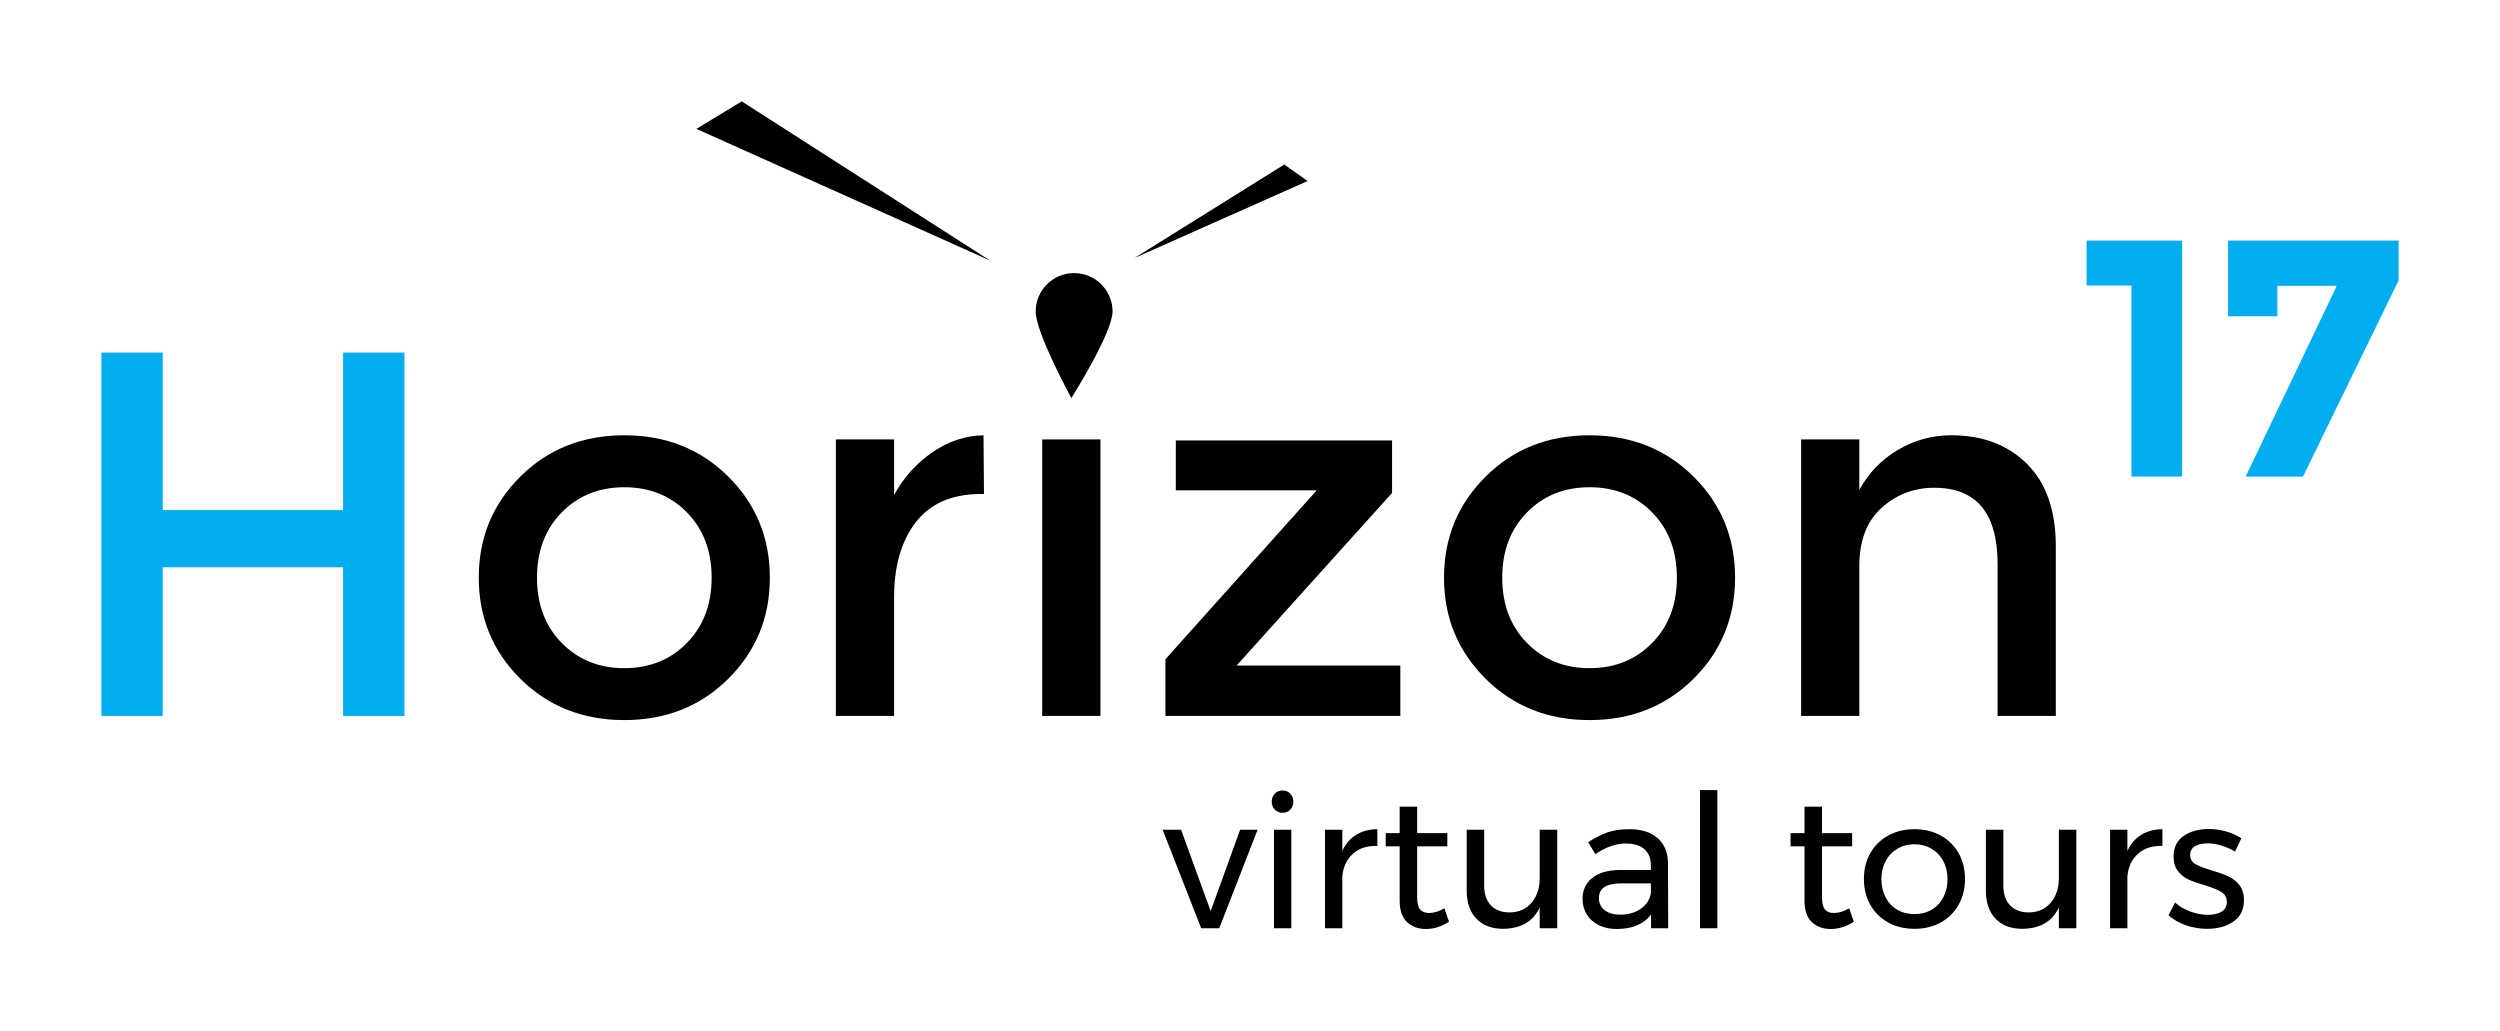
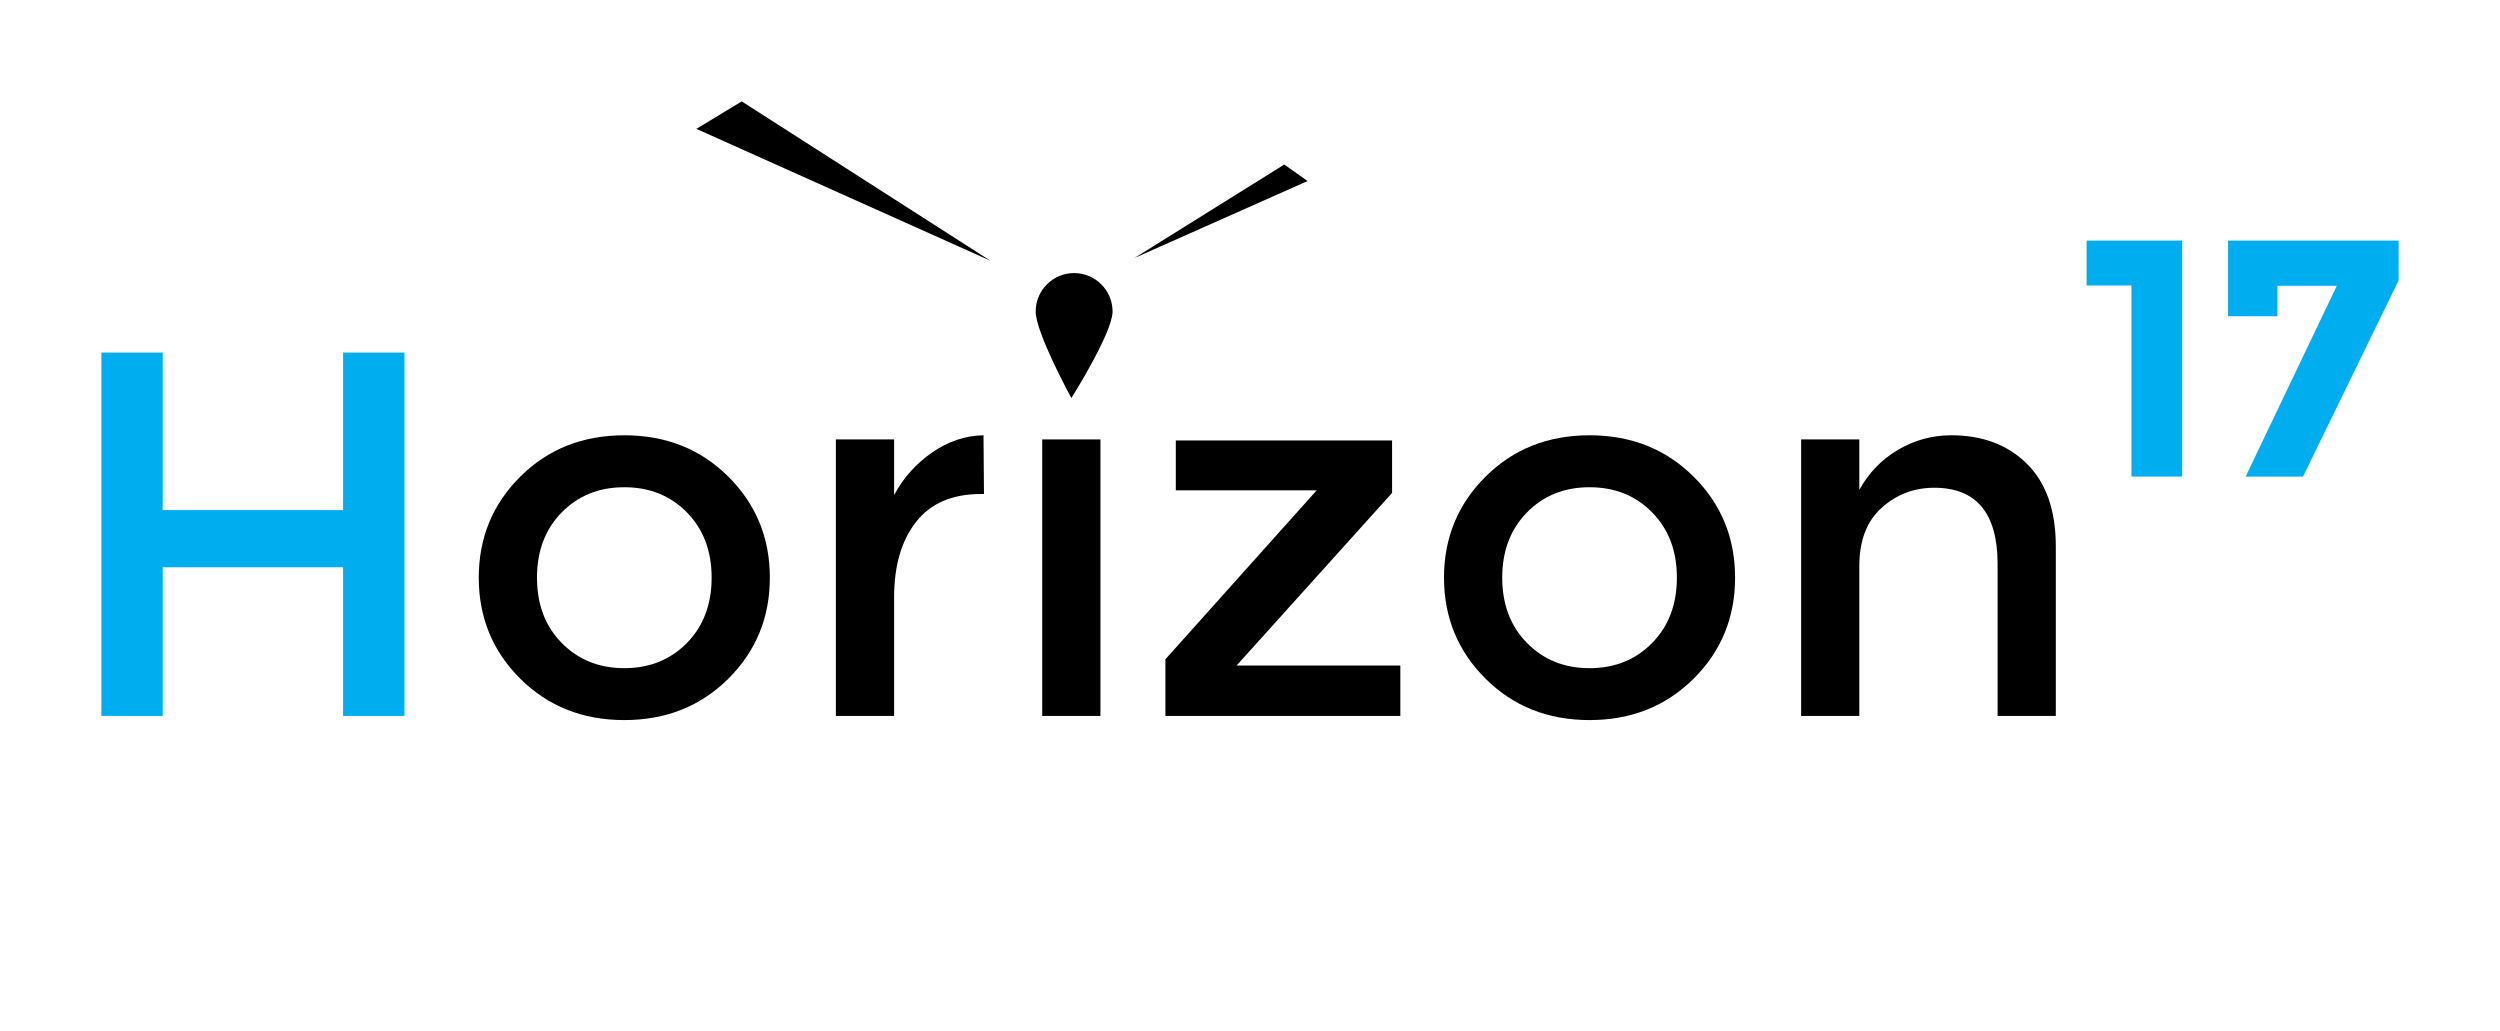
<svg xmlns="http://www.w3.org/2000/svg" version="1.1" id="svg969" xml:space="preserve" width="493.159" height="203.259" viewBox="0 0 493.159 203.259">
  <defs id="defs973">
    <clipPath clipPathUnits="userSpaceOnUse" id="clipPath993">
      <path d="M 0,0 H 1536 V 1536 H 0 Z" id="path991" />
    </clipPath>
  </defs>
  <g id="g977" transform="matrix(1.333333,0,0,1.333333,-7.100911,-142.7096)">
    <g id="g979" transform="scale(0.2441406)">
      <path d="M 83.254,872.254 V 652.059 h 37.172 v 95.464 h 109.308 v -95.464 h 37.172 V 872.254 H 229.734 V 782.176 H 120.426 v 90.078 z" style="fill:#00adef;fill-opacity:1;fill-rule:nonzero;stroke:none" id="path983" />
      <g id="g985">
        <g id="g987">
          <g id="g989" clip-path="url(#clipPath993)">
            <g id="g995">
              <path d="m 362.176,827.996 c 9.992,10.18 22.64,15.313 37.961,15.313 15.336,0 27.976,-5.133 37.984,-15.313 9.938,-10.156 14.938,-23.332 14.938,-39.523 0,-16.188 -5,-29.364 -14.938,-39.52 -10.008,-10.183 -22.648,-15.285 -37.984,-15.285 -15.321,0 -27.969,5.102 -37.961,15.285 -9.965,10.156 -14.946,23.332 -14.946,39.52 0,16.191 4.981,29.367 14.946,39.523 m 100.961,21.742 c -16.805,16.668 -37.801,25.028 -63,25.028 -25.184,0 -46.207,-8.36 -62.992,-25.028 -16.797,-16.691 -25.2,-37.117 -25.2,-61.265 0,-24.157 8.403,-44.59 25.2,-61.266 16.785,-16.691 37.808,-25.023 62.992,-25.023 25.199,0 46.195,8.332 63,25.023 16.797,16.676 25.199,37.109 25.199,61.266 0,24.148 -8.402,44.574 -25.199,61.265" style="fill:#000000;fill-opacity:1;fill-rule:nonzero;stroke:none" id="path997" />
              <path d="m 616.238,737.77 c -17.429,0 -30.547,5.668 -39.375,17.011 -8.836,11.344 -13.23,26.563 -13.23,45.641 V 872.25 H 528.348 V 704.688 h 35.285 v 33.695 c 5.668,-10.5 13.379,-19.121 23.133,-25.856 9.765,-6.703 20.121,-10.156 31.05,-10.347 l 0.286,35.59 z" style="fill:#000000;fill-opacity:1;fill-rule:nonzero;stroke:none" id="path999" />
              <path d="m 653.395,704.691 h 35.277 v 167.563 h -35.277 z" style="fill:#000000;fill-opacity:1;fill-rule:nonzero;stroke:none" id="path1001" />
              <path d="m 734.348,735.547 v -30.242 h 131.054 v 31.804 l -94.207,104.59 h 99.215 v 30.555 H 728.047 v -34.34 l 91.672,-102.367 z" style="fill:#000000;fill-opacity:1;fill-rule:nonzero;stroke:none" id="path1003" />
              <path d="m 947.125,827.996 c 9.957,10.18 22.621,15.313 37.949,15.313 15.356,0 27.989,-5.133 37.961,-15.313 9.981,-10.156 14.957,-23.332 14.957,-39.523 0,-16.188 -4.976,-29.364 -14.957,-39.52 -9.972,-10.183 -22.605,-15.285 -37.961,-15.285 -15.328,0 -27.992,5.102 -37.949,15.285 -9.957,10.156 -14.973,23.332 -14.973,39.52 0,16.191 5.016,29.367 14.973,39.523 m 100.961,21.742 c -16.824,16.668 -37.82,25.028 -63.012,25.028 -25.195,0 -46.195,-8.36 -62.972,-25.028 -16.797,-16.691 -25.227,-37.117 -25.227,-61.265 0,-24.157 8.43,-44.59 25.227,-61.266 16.777,-16.691 37.777,-25.023 62.972,-25.023 25.192,0 46.188,8.332 63.012,25.023 16.805,16.676 25.18,37.109 25.18,61.266 0,24.148 -8.375,44.574 -25.18,61.265" style="fill:#000000;fill-opacity:1;fill-rule:nonzero;stroke:none" id="path1005" />
              <path d="m 1148.551,781.516 v 90.734 h -35.258 V 704.688 h 35.258 v 30.582 c 5.668,-10.325 13.5,-18.403 23.472,-24.297 9.985,-5.86 20.719,-8.793 32.293,-8.793 18.903,0 34.164,5.754 45.821,17.308 11.668,11.543 17.484,28.254 17.484,50.059 V 872.25 h -35.269 v -91.949 c 0,-30.91 -12.813,-46.324 -38.418,-46.324 -12.215,0 -22.813,4.043 -31.825,12.132 -9.043,8.055 -13.558,19.895 -13.558,35.407" style="fill:#000000;fill-opacity:1;fill-rule:nonzero;stroke:none" id="path1007" />
              <path d="M 621.938,596.371 443.809,516.492 471.293,499.844 Z" style="fill:#000000;fill-opacity:1;fill-rule:nonzero;stroke:none" id="path1009" />
              <path d="m 709.34,594.73 90.723,-56.613 14.152,9.992 z" style="fill:#000000;fill-opacity:1;fill-rule:nonzero;stroke:none" id="path1011" />
              <path d="m 696.02,627.184 c 0,12.89 -24.954,52.445 -24.954,52.445 0,0 -21.64,-39.555 -21.64,-52.445 0,-12.848 10.414,-23.297 23.281,-23.297 12.898,0 23.313,10.449 23.313,23.297" style="fill:#000000;fill-opacity:1;fill-rule:nonzero;stroke:none" id="path1013" />
              <path d="m 1286.277,584.199 h 57.895 v 143.004 h -30.711 V 611.402 h -27.184 z" style="fill:#00adef;fill-opacity:1;fill-rule:nonzero;stroke:none" id="path1015" />
              <path d="m 1372.012,630.039 v -45.84 h 103.347 v 24.141 l -57.933,118.867 h -34.774 l 55.258,-115.613 h -36.012 v 18.445 z" style="fill:#00adef;fill-opacity:1;fill-rule:nonzero;stroke:none" id="path1017" />
            </g>
          </g>
        </g>
      </g>
-       <path d="m 726.367,941.234 h 11.172 l 17.938,49.313 17.828,-49.313 h 10.609 l -23.25,59.688 h -10.937 z" style="fill:#000000;fill-opacity:1;fill-rule:nonzero;stroke:none" id="path1019" />
-       <path d="m 793.836,941.234 h 10.5 v 59.688 h -10.5 z m 5.187,-23.812 c 1.883,0 3.446,0.641 4.688,1.922 1.238,1.273 1.859,2.886 1.859,4.844 0,1.96 -0.621,3.578 -1.859,4.859 -1.242,1.273 -2.805,1.906 -4.688,1.906 -1.886,0 -3.449,-0.633 -4.687,-1.906 -1.242,-1.281 -1.859,-2.899 -1.859,-4.859 0,-1.958 0.617,-3.571 1.859,-4.844 1.238,-1.281 2.801,-1.922 4.687,-1.922 z" style="fill:#000000;fill-opacity:1;fill-rule:nonzero;stroke:none" id="path1021" />
-       <path d="m 835.258,954.094 c 1.957,-4.289 4.738,-7.547 8.344,-9.766 3.613,-2.219 7.906,-3.363 12.875,-3.437 v 10.156 c -6.094,-0.227 -11.028,1.351 -14.797,4.734 -3.762,3.387 -5.903,7.938 -6.422,13.657 v 31.484 h -10.5 v -59.688 h 10.5 z" style="fill:#000000;fill-opacity:1;fill-rule:nonzero;stroke:none" id="path1023" />
-       <path d="m 899.91,996.969 c -4.586,2.937 -9.246,4.406 -13.984,4.406 -4.742,0 -8.578,-1.41 -11.516,-4.234 -2.937,-2.821 -4.406,-7.094 -4.406,-12.813 v -33.062 h -8.453 v -8 h 8.453 v -16.032 h 10.609 v 16.032 h 18.282 v 8 h -18.282 v 31.156 c 0,3.305 0.598,5.672 1.797,7.109 1.207,1.43 3.016,2.141 5.422,2.141 2.863,0 5.953,-0.942 9.266,-2.828 z" style="fill:#000000;fill-opacity:1;fill-rule:nonzero;stroke:none" id="path1025" />
-       <path d="m 965.473,941.234 v 59.688 h -10.61 v -12.641 c -3.906,8.5 -11.277,12.828 -22.109,12.985 -6.93,0 -12.352,-2.051 -16.266,-6.157 -3.906,-4.101 -5.859,-9.765 -5.859,-16.984 v -36.891 h 10.609 v 34.079 c 0,5.031 1.367,8.96 4.11,11.781 2.75,2.824 6.531,4.234 11.343,4.234 5.571,-0.07 9.993,-2.047 13.266,-5.922 3.27,-3.875 4.906,-8.82 4.906,-14.843 v -29.329 z" style="fill:#000000;fill-opacity:1;fill-rule:nonzero;stroke:none" id="path1027" />
-       <path d="m 1022.352,1000.922 v -8.344 c -4.438,5.867 -11.399,8.797 -20.875,8.797 -4.137,0 -7.766,-0.785 -10.891,-2.359 -3.125,-1.582 -5.539,-3.766 -7.234,-6.547 -1.688,-2.789 -2.532,-5.914 -2.532,-9.375 0,-5.344 1.973,-9.571 5.922,-12.688 3.957,-3.125 9.469,-4.722 16.531,-4.797 h 18.969 v -2.828 c 0,-4.207 -1.304,-7.457 -3.906,-9.75 -2.594,-2.301 -6.371,-3.453 -11.328,-3.453 -6.024,0 -12.153,2.149 -18.391,6.438 l -4.406,-7.235 c 4.289,-2.781 8.258,-4.789 11.906,-6.031 3.645,-1.238 7.988,-1.859 13.031,-1.859 7.446,0 13.204,1.824 17.266,5.468 4.063,3.649 6.129,8.746 6.203,15.297 l 0.11,39.266 z m -18.735,-8.234 c 4.883,0 9.039,-1.18 12.469,-3.547 3.426,-2.375 5.477,-5.52 6.156,-9.438 v -5.984 h -17.5 c -4.742,0 -8.258,0.719 -10.547,2.156 -2.293,1.43 -3.437,3.684 -3.437,6.766 0,3.086 1.164,5.531 3.5,7.343 2.332,1.805 5.453,2.704 9.359,2.704 z" style="fill:#000000;fill-opacity:1;fill-rule:nonzero;stroke:none" id="path1029" />
-       <path d="m 1052.02,917.188 h 10.5 v 83.734 h -10.5 z" style="fill:#000000;fill-opacity:1;fill-rule:nonzero;stroke:none" id="path1031" />
-       <path d="m 1145.23,996.969 c -4.585,2.937 -9.246,4.406 -13.984,4.406 -4.742,0 -8.578,-1.41 -11.516,-4.234 -2.937,-2.821 -4.406,-7.094 -4.406,-12.813 v -33.062 h -8.453 v -8 h 8.453 v -16.032 h 10.61 v 16.032 h 18.281 v 8 h -18.281 v 31.156 c 0,3.305 0.597,5.672 1.796,7.109 1.208,1.43 3.016,2.141 5.422,2.141 2.864,0 5.953,-0.942 9.266,-2.828 z" style="fill:#000000;fill-opacity:1;fill-rule:nonzero;stroke:none" id="path1033" />
-       <path d="m 1182.02,940.891 c 5.945,0 11.234,1.281 15.859,3.843 4.625,2.555 8.234,6.106 10.828,10.657 2.594,4.554 3.891,9.761 3.891,15.625 0,5.867 -1.297,11.093 -3.891,15.687 -2.594,4.594 -6.203,8.172 -10.828,10.735 -4.625,2.554 -9.914,3.828 -15.859,3.828 -6.024,0 -11.344,-1.274 -15.969,-3.828 -4.625,-2.563 -8.235,-6.118 -10.828,-10.672 -2.594,-4.551 -3.891,-9.801 -3.891,-15.75 0,-5.864 1.297,-11.071 3.891,-15.625 2.593,-4.551 6.203,-8.102 10.828,-10.657 4.625,-2.562 9.945,-3.843 15.969,-3.843 z m 0,9.14 c -3.918,0 -7.399,0.907 -10.438,2.719 -3.043,1.805 -5.414,4.305 -7.109,7.5 -1.688,3.188 -2.532,6.813 -2.532,10.875 0,4.148 0.844,7.84 2.532,11.078 1.695,3.231 4.066,5.731 7.109,7.5 3.039,1.762 6.52,2.641 10.438,2.641 3.832,0 7.269,-0.879 10.312,-2.641 3.051,-1.769 5.422,-4.269 7.109,-7.5 1.696,-3.238 2.547,-6.93 2.547,-11.078 0,-4.062 -0.851,-7.687 -2.547,-10.875 -1.687,-3.195 -4.058,-5.695 -7.109,-7.5 -3.043,-1.812 -6.48,-2.719 -10.312,-2.719 z" style="fill:#000000;fill-opacity:1;fill-rule:nonzero;stroke:none" id="path1035" />
-       <path d="m 1280.082,941.234 v 59.688 h -10.609 v -12.641 c -3.907,8.5 -11.278,12.828 -22.11,12.985 -6.929,0 -12.351,-2.051 -16.265,-6.157 -3.907,-4.101 -5.86,-9.765 -5.86,-16.984 v -36.891 h 10.61 v 34.079 c 0,5.031 1.367,8.96 4.109,11.781 2.75,2.824 6.531,4.234 11.344,4.234 5.57,-0.07 9.992,-2.047 13.265,-5.922 3.27,-3.875 4.907,-8.82 4.907,-14.843 v -29.329 z" style="fill:#000000;fill-opacity:1;fill-rule:nonzero;stroke:none" id="path1037" />
-       <path d="m 1311.004,954.094 c 1.957,-4.289 4.738,-7.547 8.344,-9.766 3.613,-2.219 7.906,-3.363 12.875,-3.437 v 10.156 c -6.094,-0.227 -11.028,1.351 -14.797,4.734 -3.762,3.387 -5.903,7.938 -6.422,13.657 v 31.484 h -10.5 v -59.688 h 10.5 z" style="fill:#000000;fill-opacity:1;fill-rule:nonzero;stroke:none" id="path1039" />
-       <path d="m 1376.219,954.438 c -2.481,-1.508 -5.211,-2.711 -8.188,-3.61 -2.968,-0.906 -5.804,-1.359 -8.5,-1.359 -3.168,0 -5.711,0.586 -7.625,1.75 -1.918,1.168 -2.875,2.953 -2.875,5.359 0,2.406 1.071,4.231 3.219,5.469 2.145,1.242 5.395,2.5 9.75,3.781 4.145,1.211 7.531,2.418 10.156,3.625 2.633,1.199 4.875,2.965 6.719,5.297 1.844,2.324 2.766,5.406 2.766,9.25 0,5.637 -2.125,9.922 -6.375,12.859 -4.25,2.938 -9.539,4.407 -15.86,4.407 -4.437,0 -8.746,-0.711 -12.922,-2.141 -4.168,-1.437 -7.683,-3.473 -10.546,-6.109 l 3.953,-7.672 c 2.476,2.261 5.539,4.07 9.187,5.422 3.656,1.355 7.211,2.031 10.672,2.031 3.457,0 6.238,-0.641 8.344,-1.922 2.113,-1.281 3.172,-3.234 3.172,-5.859 0,-2.707 -1.118,-4.739 -3.344,-6.094 -2.219,-1.352 -5.586,-2.707 -10.094,-4.063 -3.992,-1.132 -7.246,-2.281 -9.765,-3.437 -2.512,-1.164 -4.653,-2.879 -6.422,-5.141 -1.774,-2.258 -2.657,-5.191 -2.657,-8.797 0,-5.57 2.032,-9.75 6.094,-12.531 4.063,-2.781 9.141,-4.172 15.235,-4.172 3.613,0 7.164,0.512 10.656,1.532 3.5,1.011 6.531,2.382 9.094,4.109 z" style="fill:#000000;fill-opacity:1;fill-rule:nonzero;stroke:none" id="path1041" />
    </g>
  </g>
</svg>
